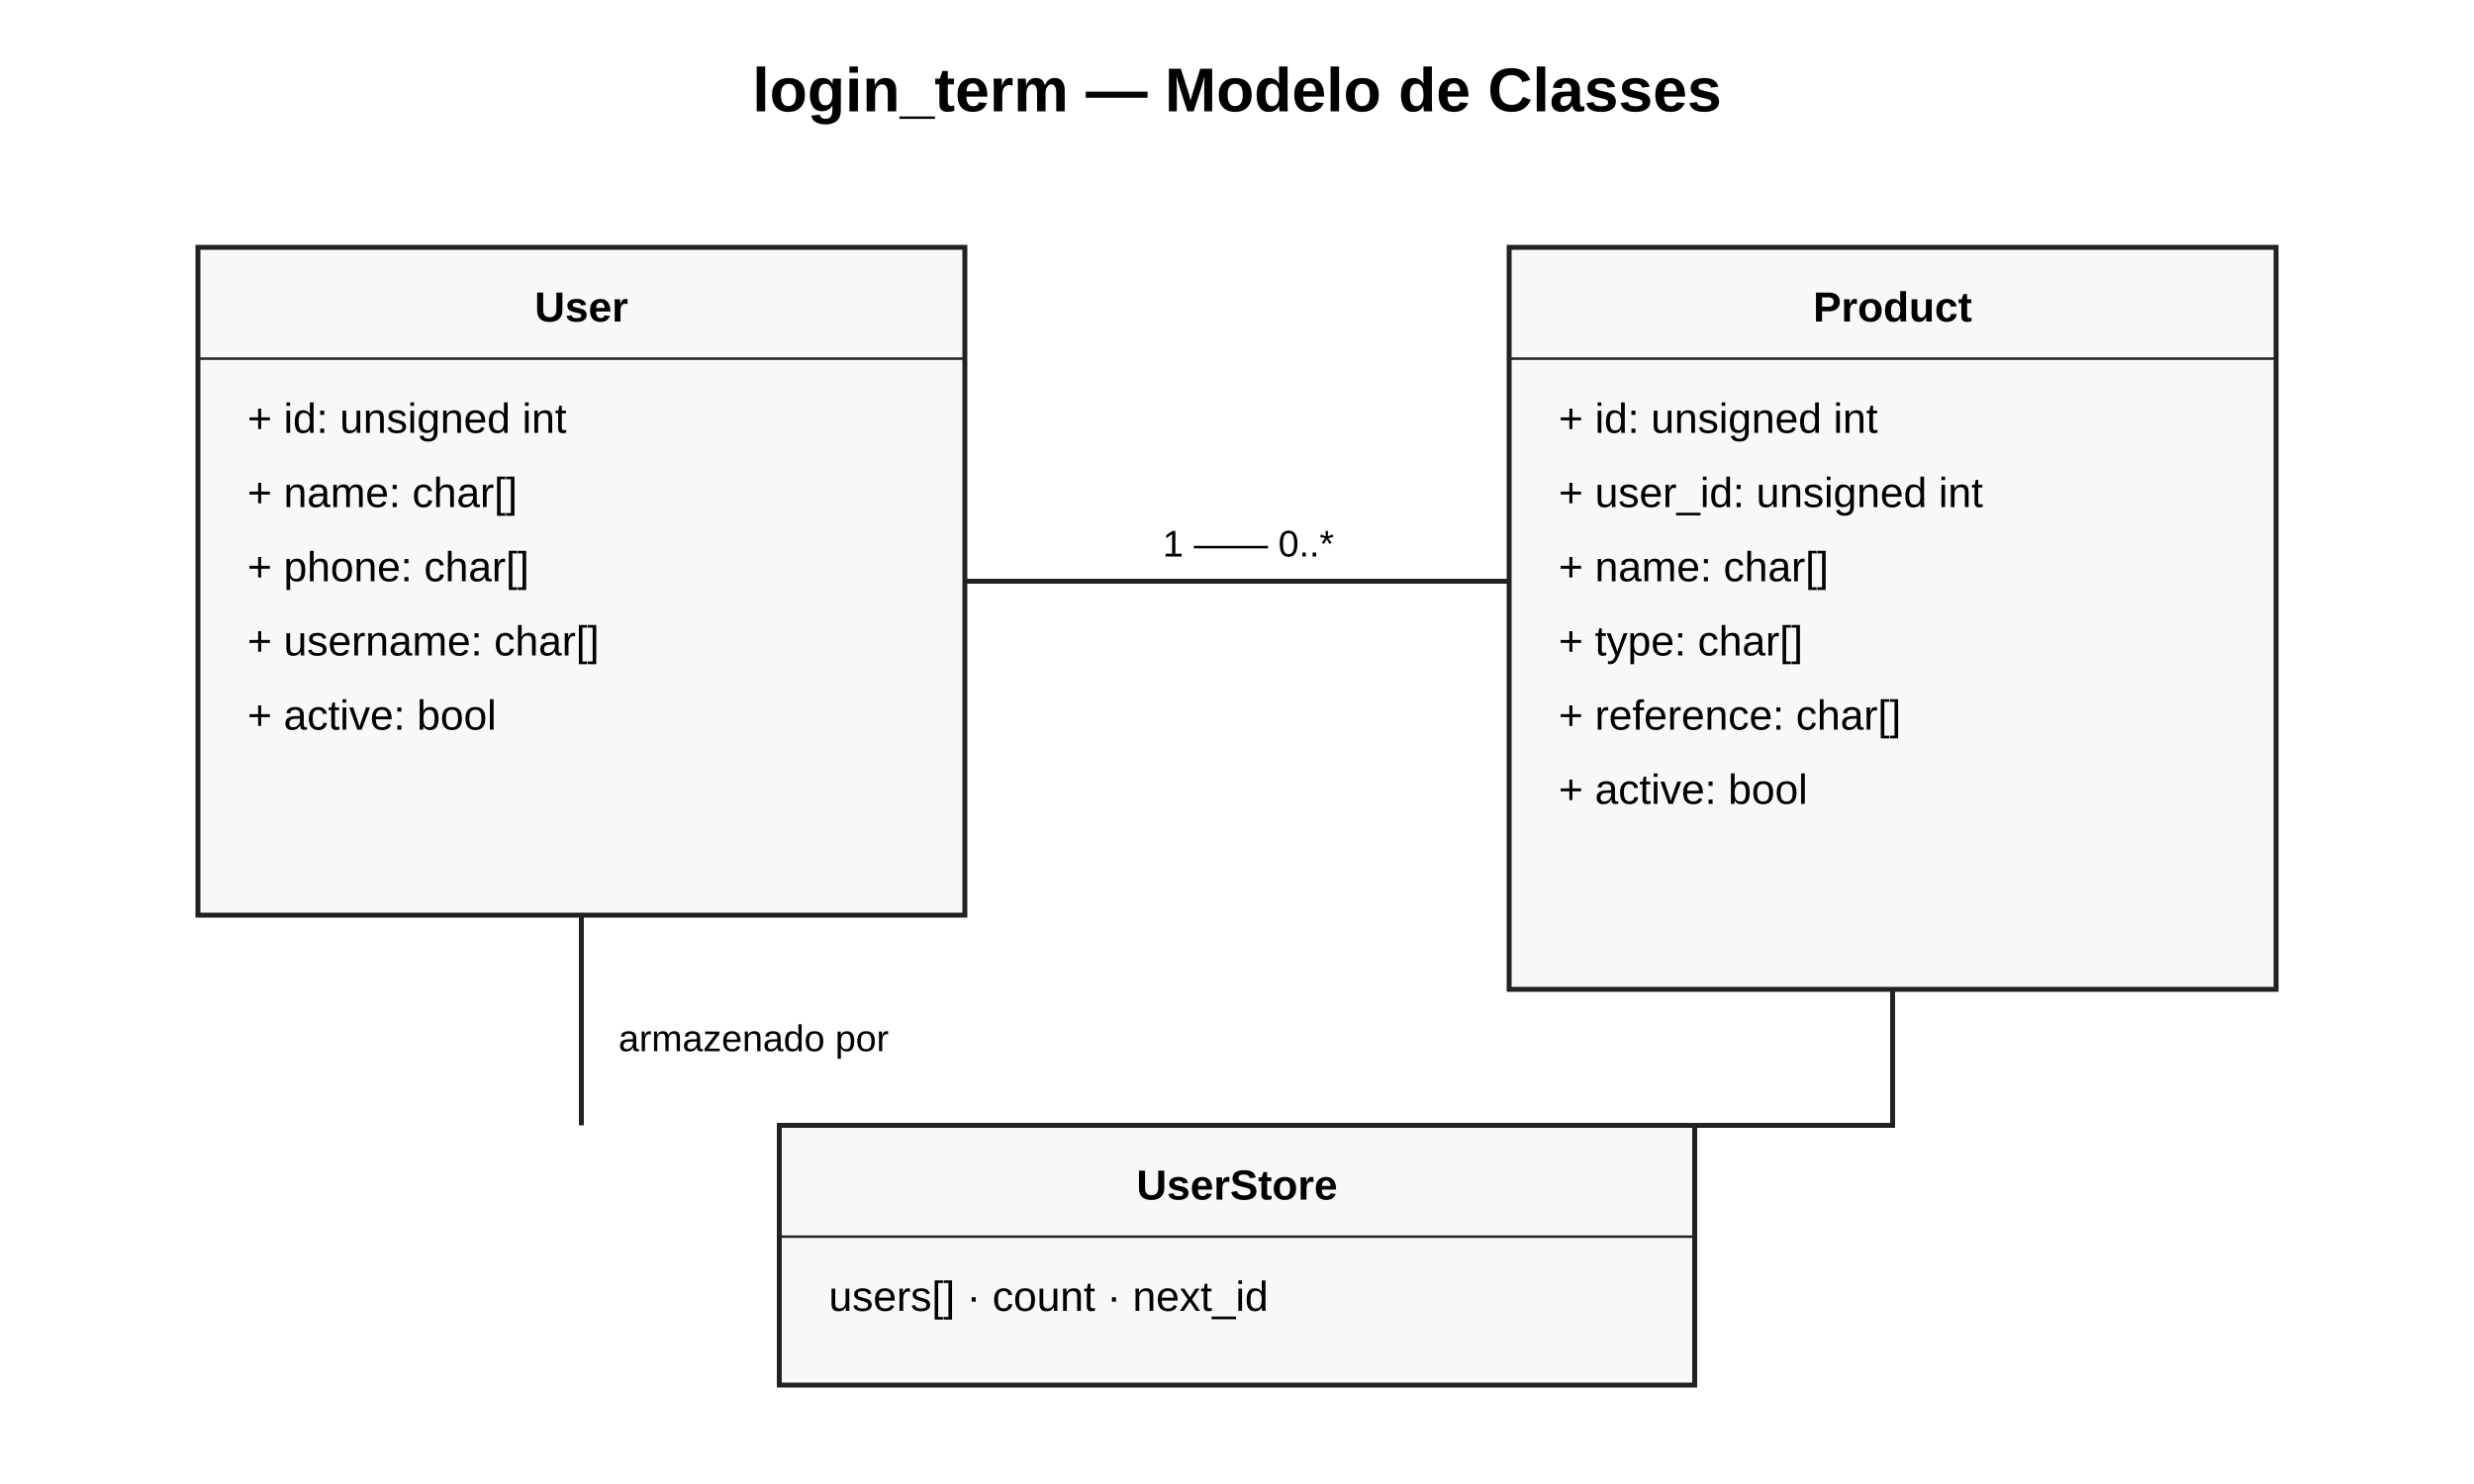
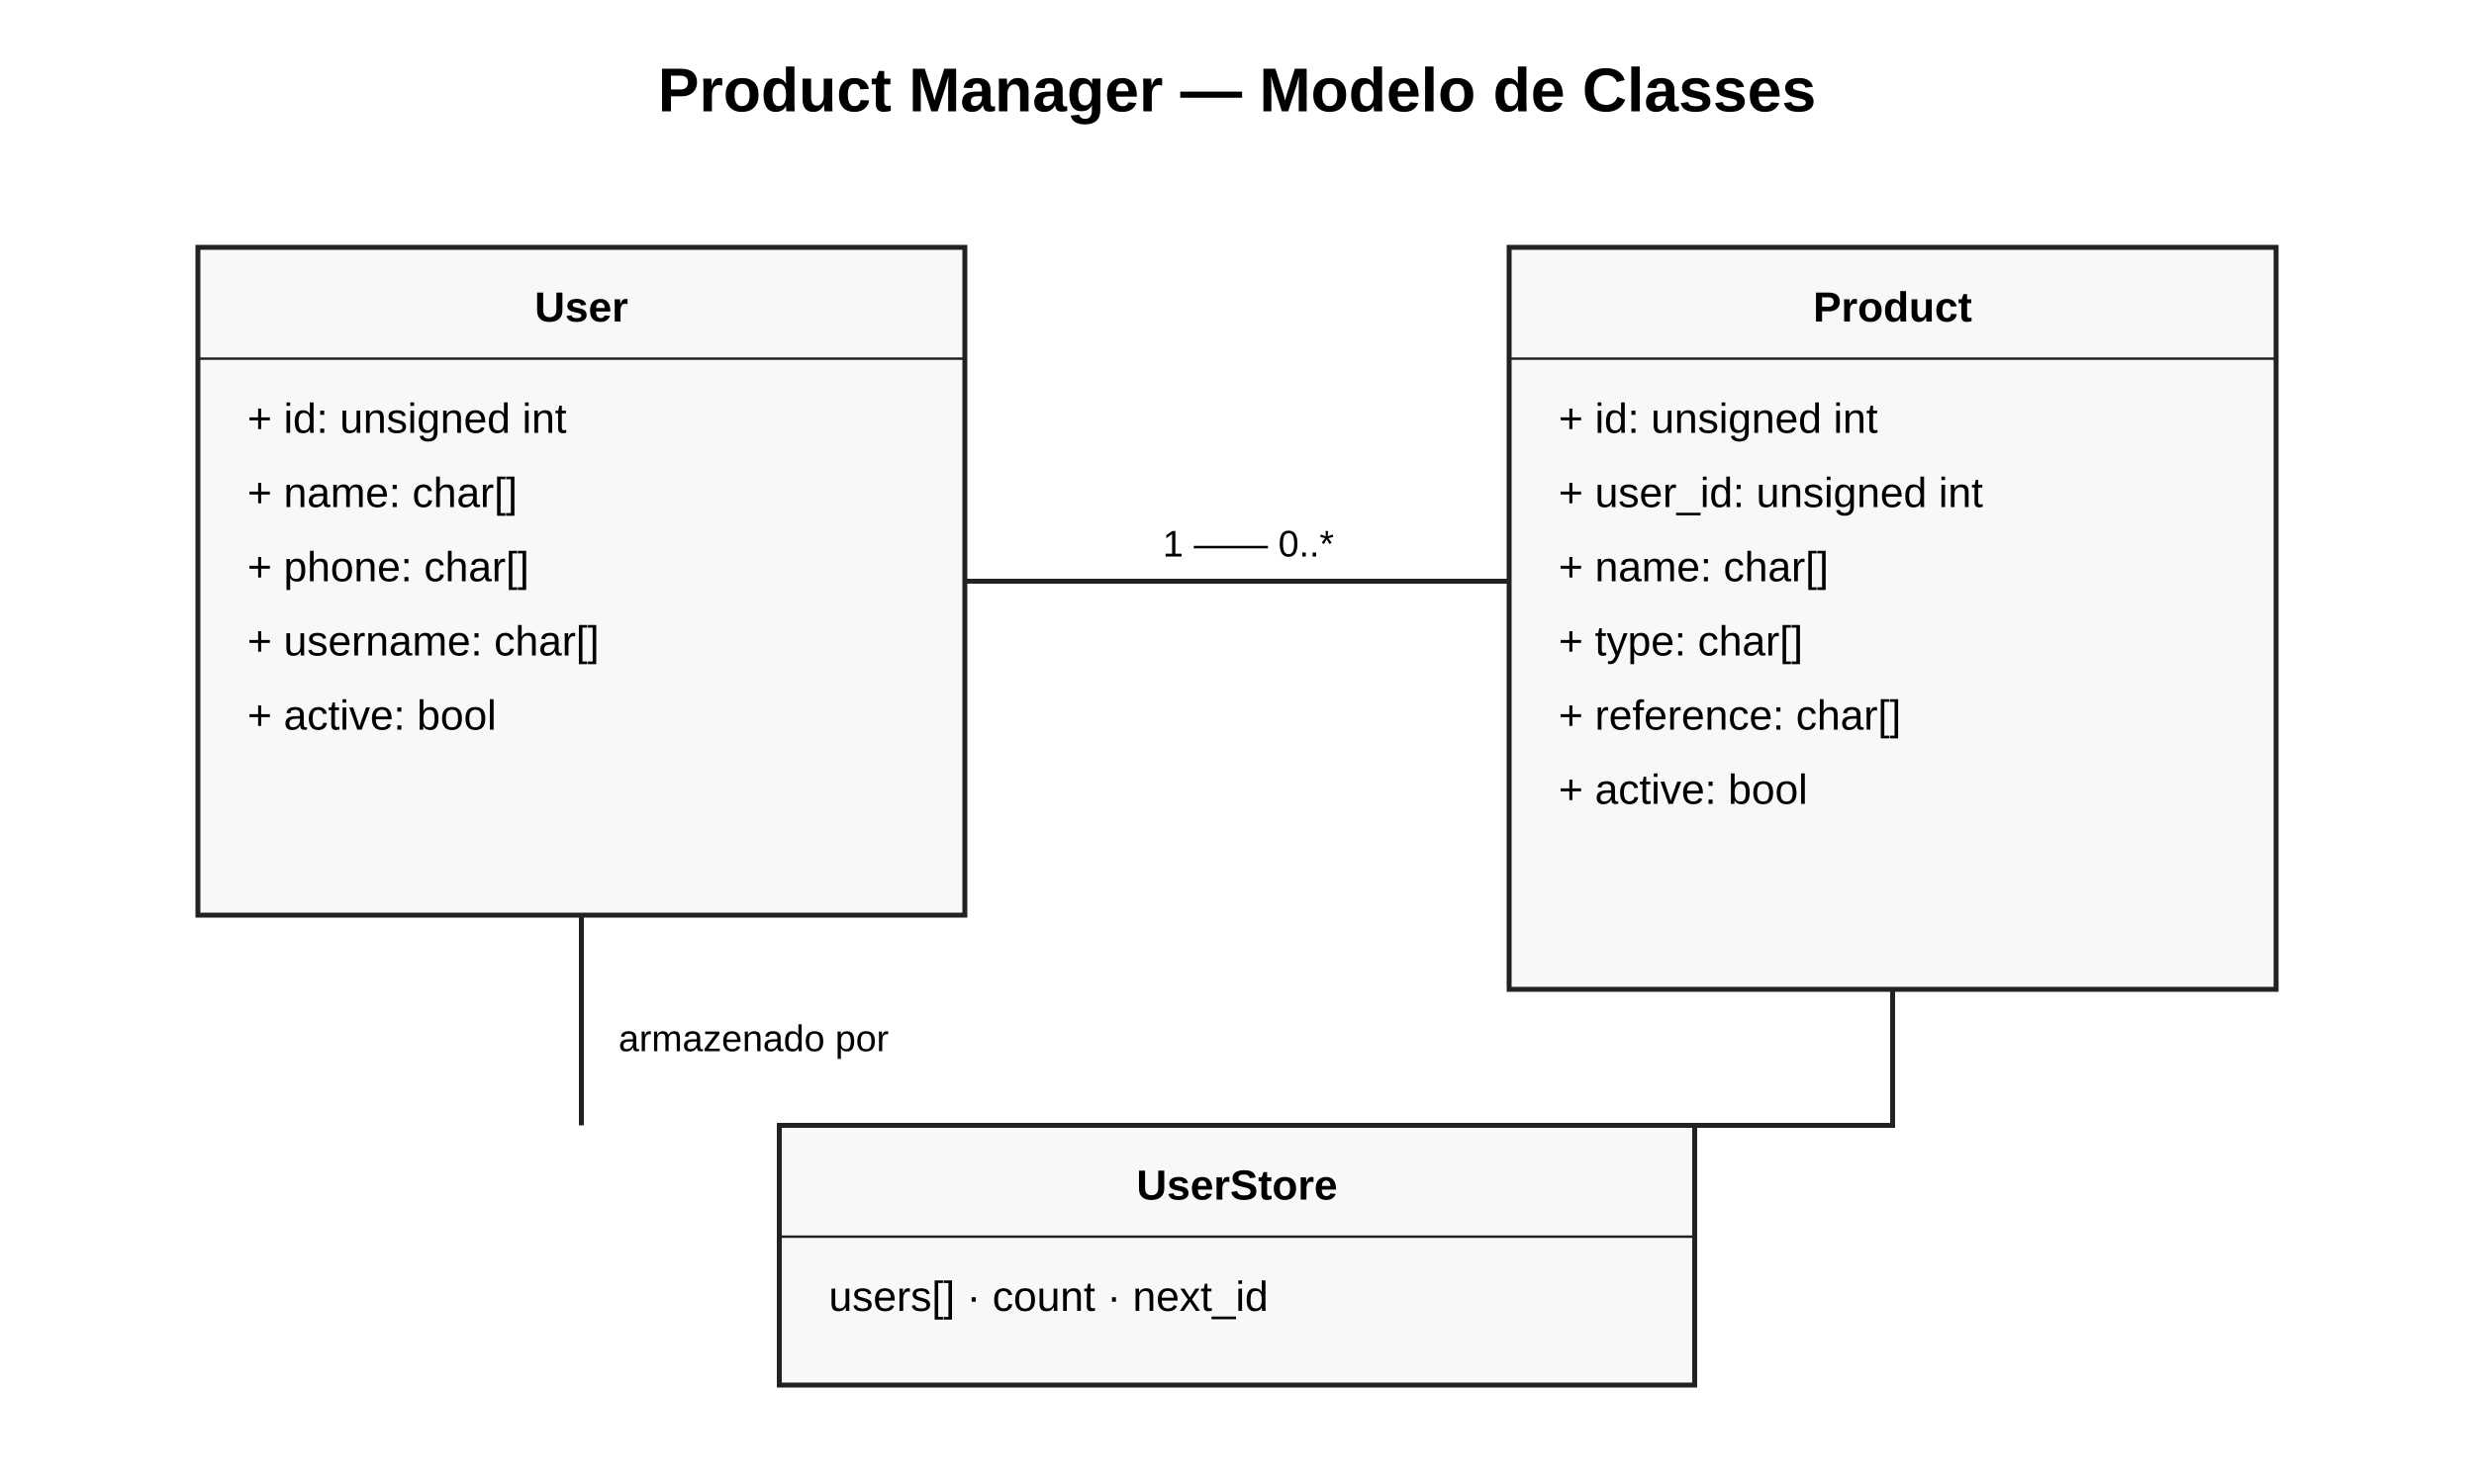
<svg xmlns="http://www.w3.org/2000/svg" width="1000" height="600" viewBox="0 0 1000 600">
  <rect width="1000" height="600" fill="#fff" />
-   <text x="500" y="45" text-anchor="middle" font-family="Arial" font-size="25" font-weight="700">login_term — Modelo de Classes</text>
+   <text x="500" y="45" text-anchor="middle" font-family="Arial" font-size="25" font-weight="700">Product Manager — Modelo de Classes</text>
  <g stroke="#222" stroke-width="2" fill="#f8f8f8">
    <rect x="80" y="100" width="310" height="270" />
    <rect x="610" y="100" width="310" height="300" />
    <rect x="315" y="455" width="370" height="105" />
  </g>
  <g font-family="Arial" font-size="17">
    <text x="235" y="130" text-anchor="middle" font-weight="700">User</text>
    <line x1="80" y1="145" x2="390" y2="145" stroke="#222" />
    <text x="100" y="175">+ id: unsigned int</text>
    <text x="100" y="205">+ name: char[]</text>
    <text x="100" y="235">+ phone: char[]</text>
    <text x="100" y="265">+ username: char[]</text>
    <text x="100" y="295">+ active: bool</text>
    <text x="765" y="130" text-anchor="middle" font-weight="700">Product</text>
    <line x1="610" y1="145" x2="920" y2="145" stroke="#222" />
    <text x="630" y="175">+ id: unsigned int</text>
    <text x="630" y="205">+ user_id: unsigned int</text>
    <text x="630" y="235">+ name: char[]</text>
    <text x="630" y="265">+ type: char[]</text>
    <text x="630" y="295">+ reference: char[]</text>
    <text x="630" y="325">+ active: bool</text>
    <text x="500" y="485" text-anchor="middle" font-weight="700">UserStore</text>
    <line x1="315" y1="500" x2="685" y2="500" stroke="#222" />
    <text x="335" y="530">users[] · count · next_id</text>
  </g>
  <path d="M390 235H610M235 370V455M765 400V455H685" fill="none" stroke="#222" stroke-width="2" />
  <text x="470" y="225" font-family="Arial" font-size="15">1 —— 0..*</text>
  <text x="250" y="425" font-family="Arial" font-size="15">armazenado por</text>
</svg>
